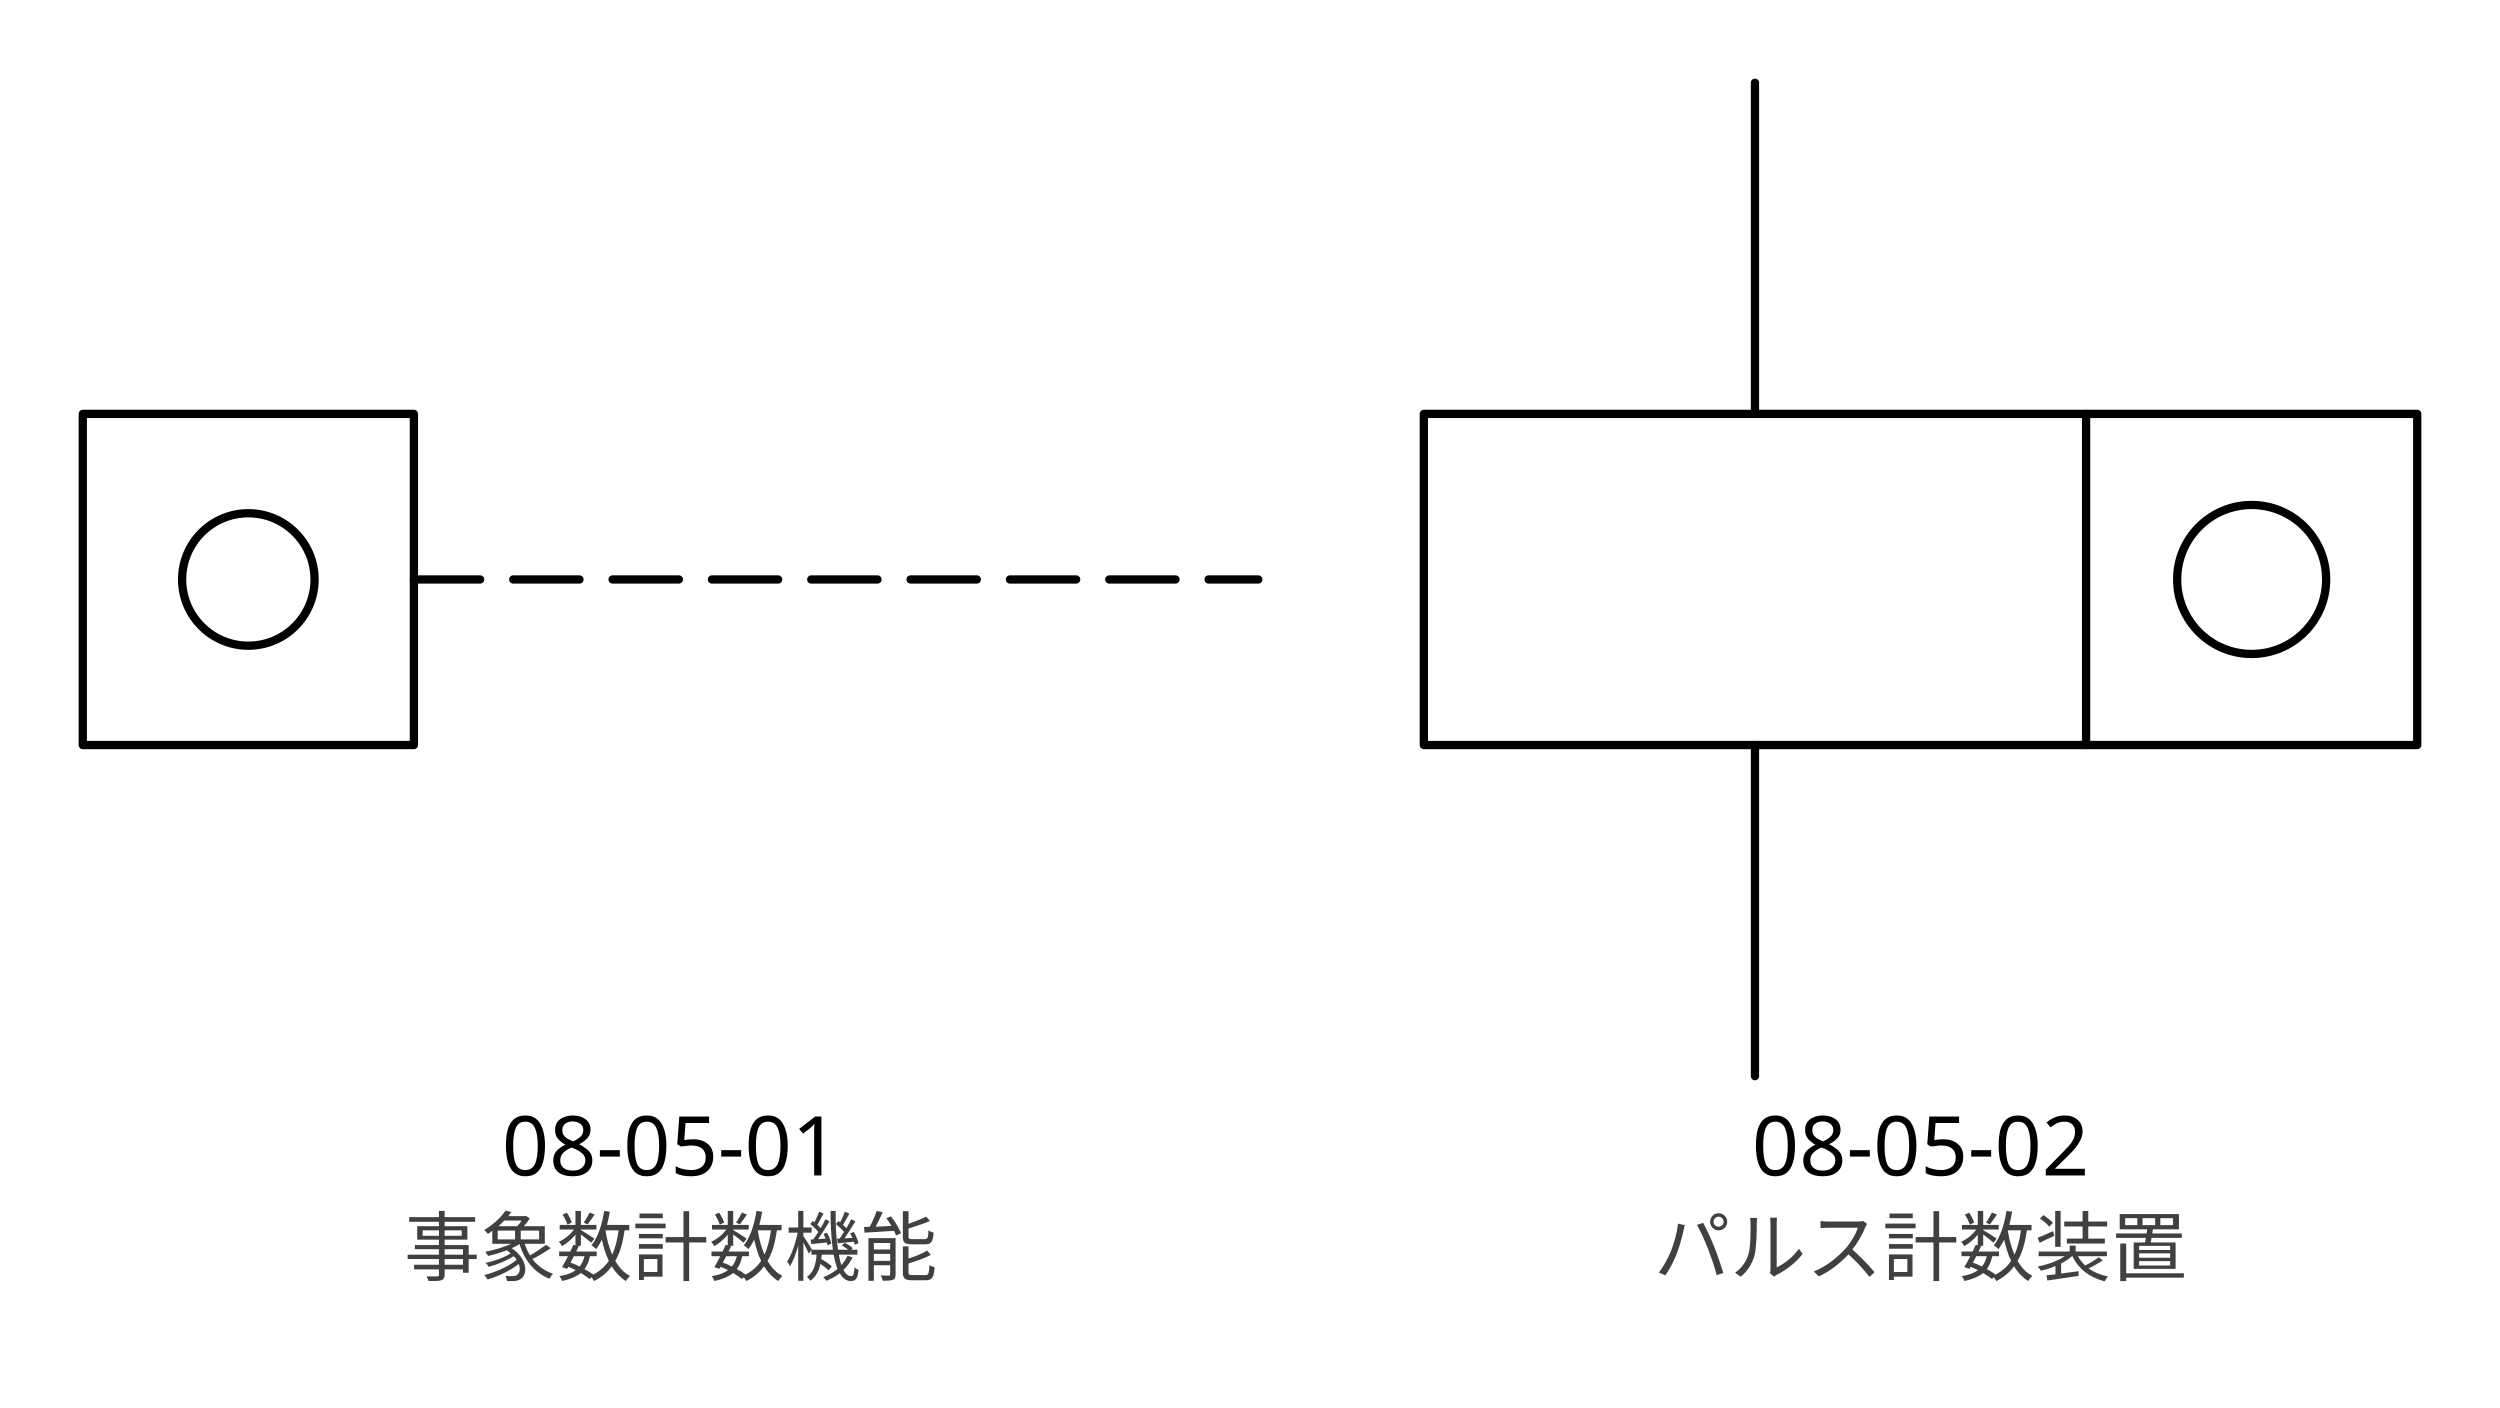
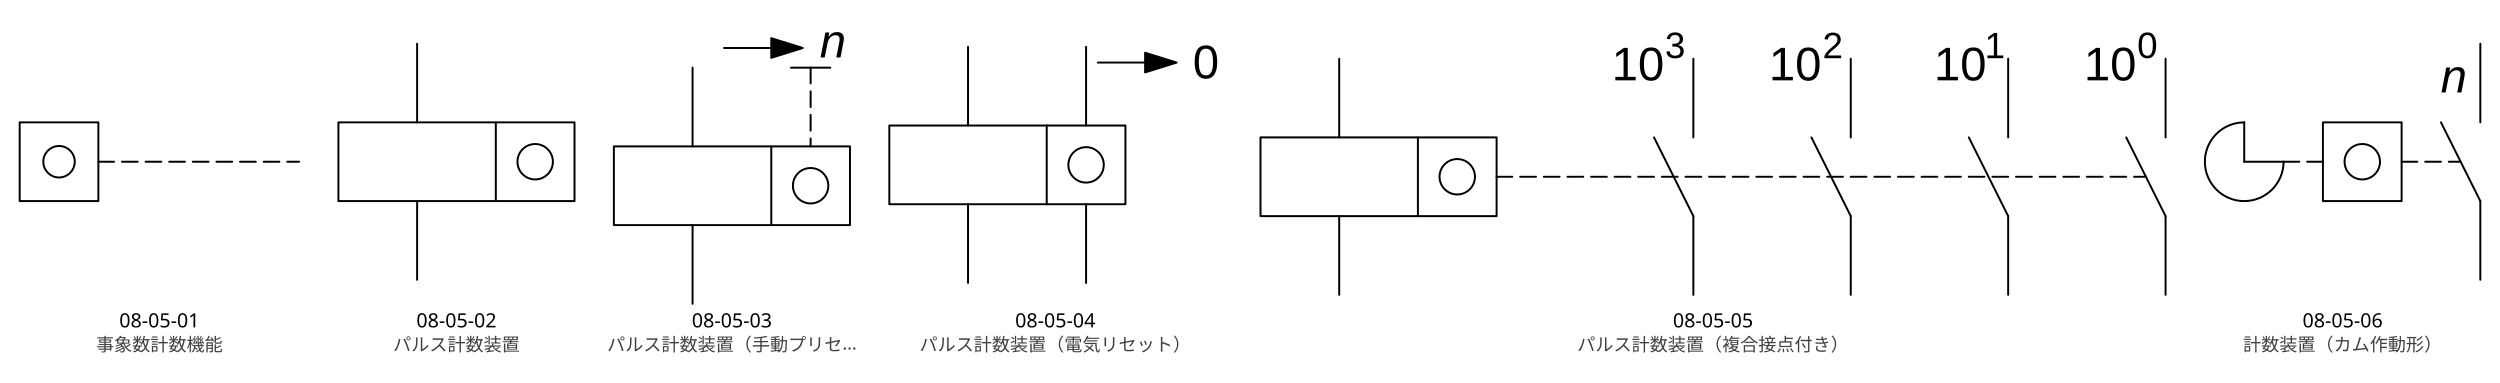
- <svg xmlns="http://www.w3.org/2000/svg" viewBox="0 0 151 85" width="332.2" height="187">
+ <svg xmlns="http://www.w3.org/2000/svg" viewBox="0 0 635.313 97.2" width="1397.69" height="213.84">
  <g stroke-linecap="round" stroke-linejoin="round">
-     <g transform="translate(15 35)">
+     <g transform="translate(15 41.1)">
      <rect x="-10" y="-10" width="20" height="20" fill="none" stroke="currentColor" stroke-width="0.5" />
      <ellipse cx="0" cy="0" rx="4" ry="4" fill="none" stroke="currentColor" stroke-width="0.5" />
      <line x1="10" y1="0" x2="61" y2="0" fill="none" stroke="currentColor" stroke-width="0.5" stroke-dasharray="4,2" />
    </g>
-     <text x="40.5" y="71" text-anchor="middle" font-family="Meiryo,'Yu Gothic',sans-serif" font-size="5" fill="currentColor">08-05-01</text>
-     <text x="40.5" y="77" text-anchor="middle" font-family="Meiryo,'Yu Gothic',sans-serif" font-size="4.6" fill="currentColor" opacity="0.75">事象数計数機能</text>
-     <g transform="translate(106 35)">
+     <text x="40.5" y="83.2" text-anchor="middle" font-family="Meiryo,'Yu Gothic',sans-serif" font-size="5" fill="currentColor">08-05-01</text>
+     <text x="40.5" y="89.2" text-anchor="middle" font-family="Meiryo,'Yu Gothic',sans-serif" font-size="4.6" fill="currentColor" opacity="0.75">事象数計数機能</text>
+     <g transform="translate(106 41.1)">
      <rect x="-20" y="-10" width="60" height="20" fill="none" stroke="currentColor" stroke-width="0.5" />
      <line x1="20" y1="-10" x2="20" y2="10" fill="none" stroke="currentColor" stroke-width="0.5" />
      <ellipse cx="30" cy="0" rx="4.5" ry="4.5" fill="none" stroke="currentColor" stroke-width="0.5" />
      <line x1="0" y1="-30" x2="0" y2="-10" fill="none" stroke="currentColor" stroke-width="0.5" />
      <line x1="0" y1="10" x2="0" y2="30" fill="none" stroke="currentColor" stroke-width="0.5" />
    </g>
-     <text x="116" y="71" text-anchor="middle" font-family="Meiryo,'Yu Gothic',sans-serif" font-size="5" fill="currentColor">08-05-02</text>
-     <text x="116" y="77" text-anchor="middle" font-family="Meiryo,'Yu Gothic',sans-serif" font-size="4.6" fill="currentColor" opacity="0.75">パルス計数装置</text>
+     <text x="116" y="83.2" text-anchor="middle" font-family="Meiryo,'Yu Gothic',sans-serif" font-size="5" fill="currentColor">08-05-02</text>
+     <text x="116" y="89.2" text-anchor="middle" font-family="Meiryo,'Yu Gothic',sans-serif" font-size="4.6" fill="currentColor" opacity="0.75">パルス計数装置</text>
+     <g transform="translate(176 47.2)">
+       <rect x="-20" y="-10" width="60" height="20" fill="none" stroke="currentColor" stroke-width="0.5" />
+       <line x1="20" y1="-10" x2="20" y2="10" fill="none" stroke="currentColor" stroke-width="0.5" />
+       <ellipse cx="30" cy="0" rx="4.5" ry="4.5" fill="none" stroke="currentColor" stroke-width="0.5" />
+       <line x1="0" y1="-30" x2="0" y2="-10" fill="none" stroke="currentColor" stroke-width="0.5" />
+       <line x1="0" y1="10" x2="0" y2="30" fill="none" stroke="currentColor" stroke-width="0.5" />
+       <line x1="25" y1="-30" x2="35" y2="-30" fill="none" stroke="currentColor" stroke-width="0.5" />
+       <line x1="30" y1="-30" x2="30" y2="-10" fill="none" stroke="currentColor" stroke-width="0.5" stroke-dasharray="4,2" />
+       <line x1="8" y1="-35" x2="20" y2="-35" fill="none" stroke="currentColor" stroke-width="0.5" />
+       <polygon points="20,-37.5 28,-35 20,-32.5" fill="black" stroke="currentColor" stroke-width="0.5" />
+       <text x="32.325" y="-32.6" font-family="Liberation Sans,Arial,Helvetica,sans-serif" font-size="12" fill="currentColor" font-style="italic">n</text>
+     </g>
+     <text x="186" y="83.2" text-anchor="middle" font-family="Meiryo,'Yu Gothic',sans-serif" font-size="5" fill="currentColor">08-05-03</text>
+     <text x="186" y="89.2" text-anchor="middle" font-family="Meiryo,'Yu Gothic',sans-serif" font-size="4.6" fill="currentColor" opacity="0.75">パルス計数装置（手動プリセ…</text>
+     <g transform="translate(246 41.9)">
+       <rect x="-20" y="-10" width="60" height="20" fill="none" stroke="currentColor" stroke-width="0.5" />
+       <line x1="20" y1="-10" x2="20" y2="10" fill="none" stroke="currentColor" stroke-width="0.5" />
+       <ellipse cx="30" cy="0" rx="4.5" ry="4.5" fill="none" stroke="currentColor" stroke-width="0.5" />
+       <line x1="0" y1="-30" x2="0" y2="-10" fill="none" stroke="currentColor" stroke-width="0.5" />
+       <line x1="0" y1="10" x2="0" y2="30" fill="none" stroke="currentColor" stroke-width="0.5" />
+       <line x1="30" y1="-30" x2="30" y2="-10" fill="none" stroke="currentColor" stroke-width="0.5" />
+       <line x1="30" y1="10" x2="30" y2="30" fill="none" stroke="currentColor" stroke-width="0.5" />
+       <line x1="33" y1="-26" x2="45" y2="-26" fill="none" stroke="currentColor" stroke-width="0.5" />
+       <polygon points="45,-28.5 53,-26 45,-23.5" fill="black" stroke="currentColor" stroke-width="0.5" />
+       <text x="57.125" y="-22" font-family="Liberation Sans,Arial,Helvetica,sans-serif" font-size="12" fill="currentColor">0</text>
+     </g>
+     <text x="268.163" y="83.2" text-anchor="middle" font-family="Meiryo,'Yu Gothic',sans-serif" font-size="5" fill="currentColor">08-05-04</text>
+     <text x="268.163" y="89.2" text-anchor="middle" font-family="Meiryo,'Yu Gothic',sans-serif" font-size="4.6" fill="currentColor" opacity="0.75">パルス計数装置（電気リセット）</text>
+     <g transform="translate(340.325 44.9208)">
+       <rect x="-20" y="-10" width="60" height="20" fill="none" stroke="currentColor" stroke-width="0.5" />
+       <line x1="20" y1="-10" x2="20" y2="10" fill="none" stroke="currentColor" stroke-width="0.5" />
+       <ellipse cx="30" cy="0" rx="4.5" ry="4.5" fill="none" stroke="currentColor" stroke-width="0.5" />
+       <line x1="0" y1="-30" x2="0" y2="-10" fill="none" stroke="currentColor" stroke-width="0.5" />
+       <line x1="0" y1="10" x2="0" y2="30" fill="none" stroke="currentColor" stroke-width="0.5" />
+       <line x1="40" y1="0" x2="205" y2="0" fill="none" stroke="currentColor" stroke-width="0.5" stroke-dasharray="4,2" />
+       <line x1="90" y1="-30" x2="90" y2="-10" fill="none" stroke="currentColor" stroke-width="0.5" />
+       <line x1="80" y1="-10" x2="90" y2="10" fill="none" stroke="currentColor" stroke-width="0.5" />
+       <line x1="90" y1="10" x2="90" y2="30" fill="none" stroke="currentColor" stroke-width="0.5" />
+       <text x="69.25" y="-24.5" font-family="Liberation Sans,Arial,Helvetica,sans-serif" font-size="12" fill="currentColor">10</text>
+       <text x="82.783" y="-30.175" font-family="Liberation Sans,Arial,Helvetica,sans-serif" font-size="9.333" fill="currentColor">3</text>
+       <line x1="130" y1="-30" x2="130" y2="-10" fill="none" stroke="currentColor" stroke-width="0.5" />
+       <line x1="120" y1="-10" x2="130" y2="10" fill="none" stroke="currentColor" stroke-width="0.5" />
+       <line x1="130" y1="10" x2="130" y2="30" fill="none" stroke="currentColor" stroke-width="0.5" />
+       <text x="109.2" y="-24.5" font-family="Liberation Sans,Arial,Helvetica,sans-serif" font-size="12" fill="currentColor">10</text>
+       <text x="122.833" y="-30.125" font-family="Liberation Sans,Arial,Helvetica,sans-serif" font-size="9.333" fill="currentColor">2</text>
+       <line x1="170" y1="-30" x2="170" y2="-10" fill="none" stroke="currentColor" stroke-width="0.5" />
+       <line x1="160" y1="-10" x2="170" y2="10" fill="none" stroke="currentColor" stroke-width="0.5" />
+       <line x1="170" y1="10" x2="170" y2="30" fill="none" stroke="currentColor" stroke-width="0.5" />
+       <text x="151.15" y="-24.5" font-family="Liberation Sans,Arial,Helvetica,sans-serif" font-size="12" fill="currentColor">10</text>
+       <text x="164.033" y="-30.125" font-family="Liberation Sans,Arial,Helvetica,sans-serif" font-size="9.333" fill="currentColor">1</text>
+       <line x1="210" y1="-30" x2="210" y2="-10" fill="none" stroke="currentColor" stroke-width="0.5" />
+       <line x1="200" y1="-10" x2="210" y2="10" fill="none" stroke="currentColor" stroke-width="0.5" />
+       <line x1="210" y1="10" x2="210" y2="30" fill="none" stroke="currentColor" stroke-width="0.5" />
+       <text x="189.25" y="-24.5" font-family="Liberation Sans,Arial,Helvetica,sans-serif" font-size="12" fill="currentColor">10</text>
+       <text x="202.783" y="-30.175" font-family="Liberation Sans,Arial,Helvetica,sans-serif" font-size="9.333" fill="currentColor">0</text>
+     </g>
+     <text x="435.325" y="83.2" text-anchor="middle" font-family="Meiryo,'Yu Gothic',sans-serif" font-size="5" fill="currentColor">08-05-05</text>
+     <text x="435.325" y="89.2" text-anchor="middle" font-family="Meiryo,'Yu Gothic',sans-serif" font-size="4.6" fill="currentColor" opacity="0.75">パルス計数装置（複合接点付き）</text>
+     <g transform="translate(630.313 41.1)">
+       <path d="M -60 -10 A 10 10 0 1 0 -50 2.44929e-15" fill="none" stroke="currentColor" stroke-width="0.5" />
+       <line x1="-60" y1="-10" x2="-60" y2="0" fill="none" stroke="currentColor" stroke-width="0.5" />
+       <line x1="-60" y1="0" x2="-50" y2="0" fill="none" stroke="currentColor" stroke-width="0.5" />
+       <line x1="-50" y1="0" x2="-40" y2="0" fill="none" stroke="currentColor" stroke-width="0.5" stroke-dasharray="4,2" />
+       <rect x="-40" y="-10" width="20" height="20" fill="none" stroke="currentColor" stroke-width="0.5" />
+       <ellipse cx="-30" cy="0" rx="4.5" ry="4.5" fill="none" stroke="currentColor" stroke-width="0.5" />
+       <line x1="-20" y1="0" x2="-5" y2="0" fill="none" stroke="currentColor" stroke-width="0.5" stroke-dasharray="4,2" />
+       <line x1="0" y1="-30" x2="0" y2="-10" fill="none" stroke="currentColor" stroke-width="0.5" />
+       <line x1="-10" y1="-10" x2="0" y2="10" fill="none" stroke="currentColor" stroke-width="0.5" />
+       <line x1="0" y1="10" x2="0" y2="30" fill="none" stroke="currentColor" stroke-width="0.5" />
+       <text x="-10.075" y="-17.6" font-family="Liberation Sans,Arial,Helvetica,sans-serif" font-size="12" fill="currentColor" font-style="italic">n</text>
+     </g>
+     <text x="595.319" y="83.2" text-anchor="middle" font-family="Meiryo,'Yu Gothic',sans-serif" font-size="5" fill="currentColor">08-05-06</text>
+     <text x="595.319" y="89.2" text-anchor="middle" font-family="Meiryo,'Yu Gothic',sans-serif" font-size="4.6" fill="currentColor" opacity="0.75">計数装置（カム作動形）</text>
  </g>
</svg>
